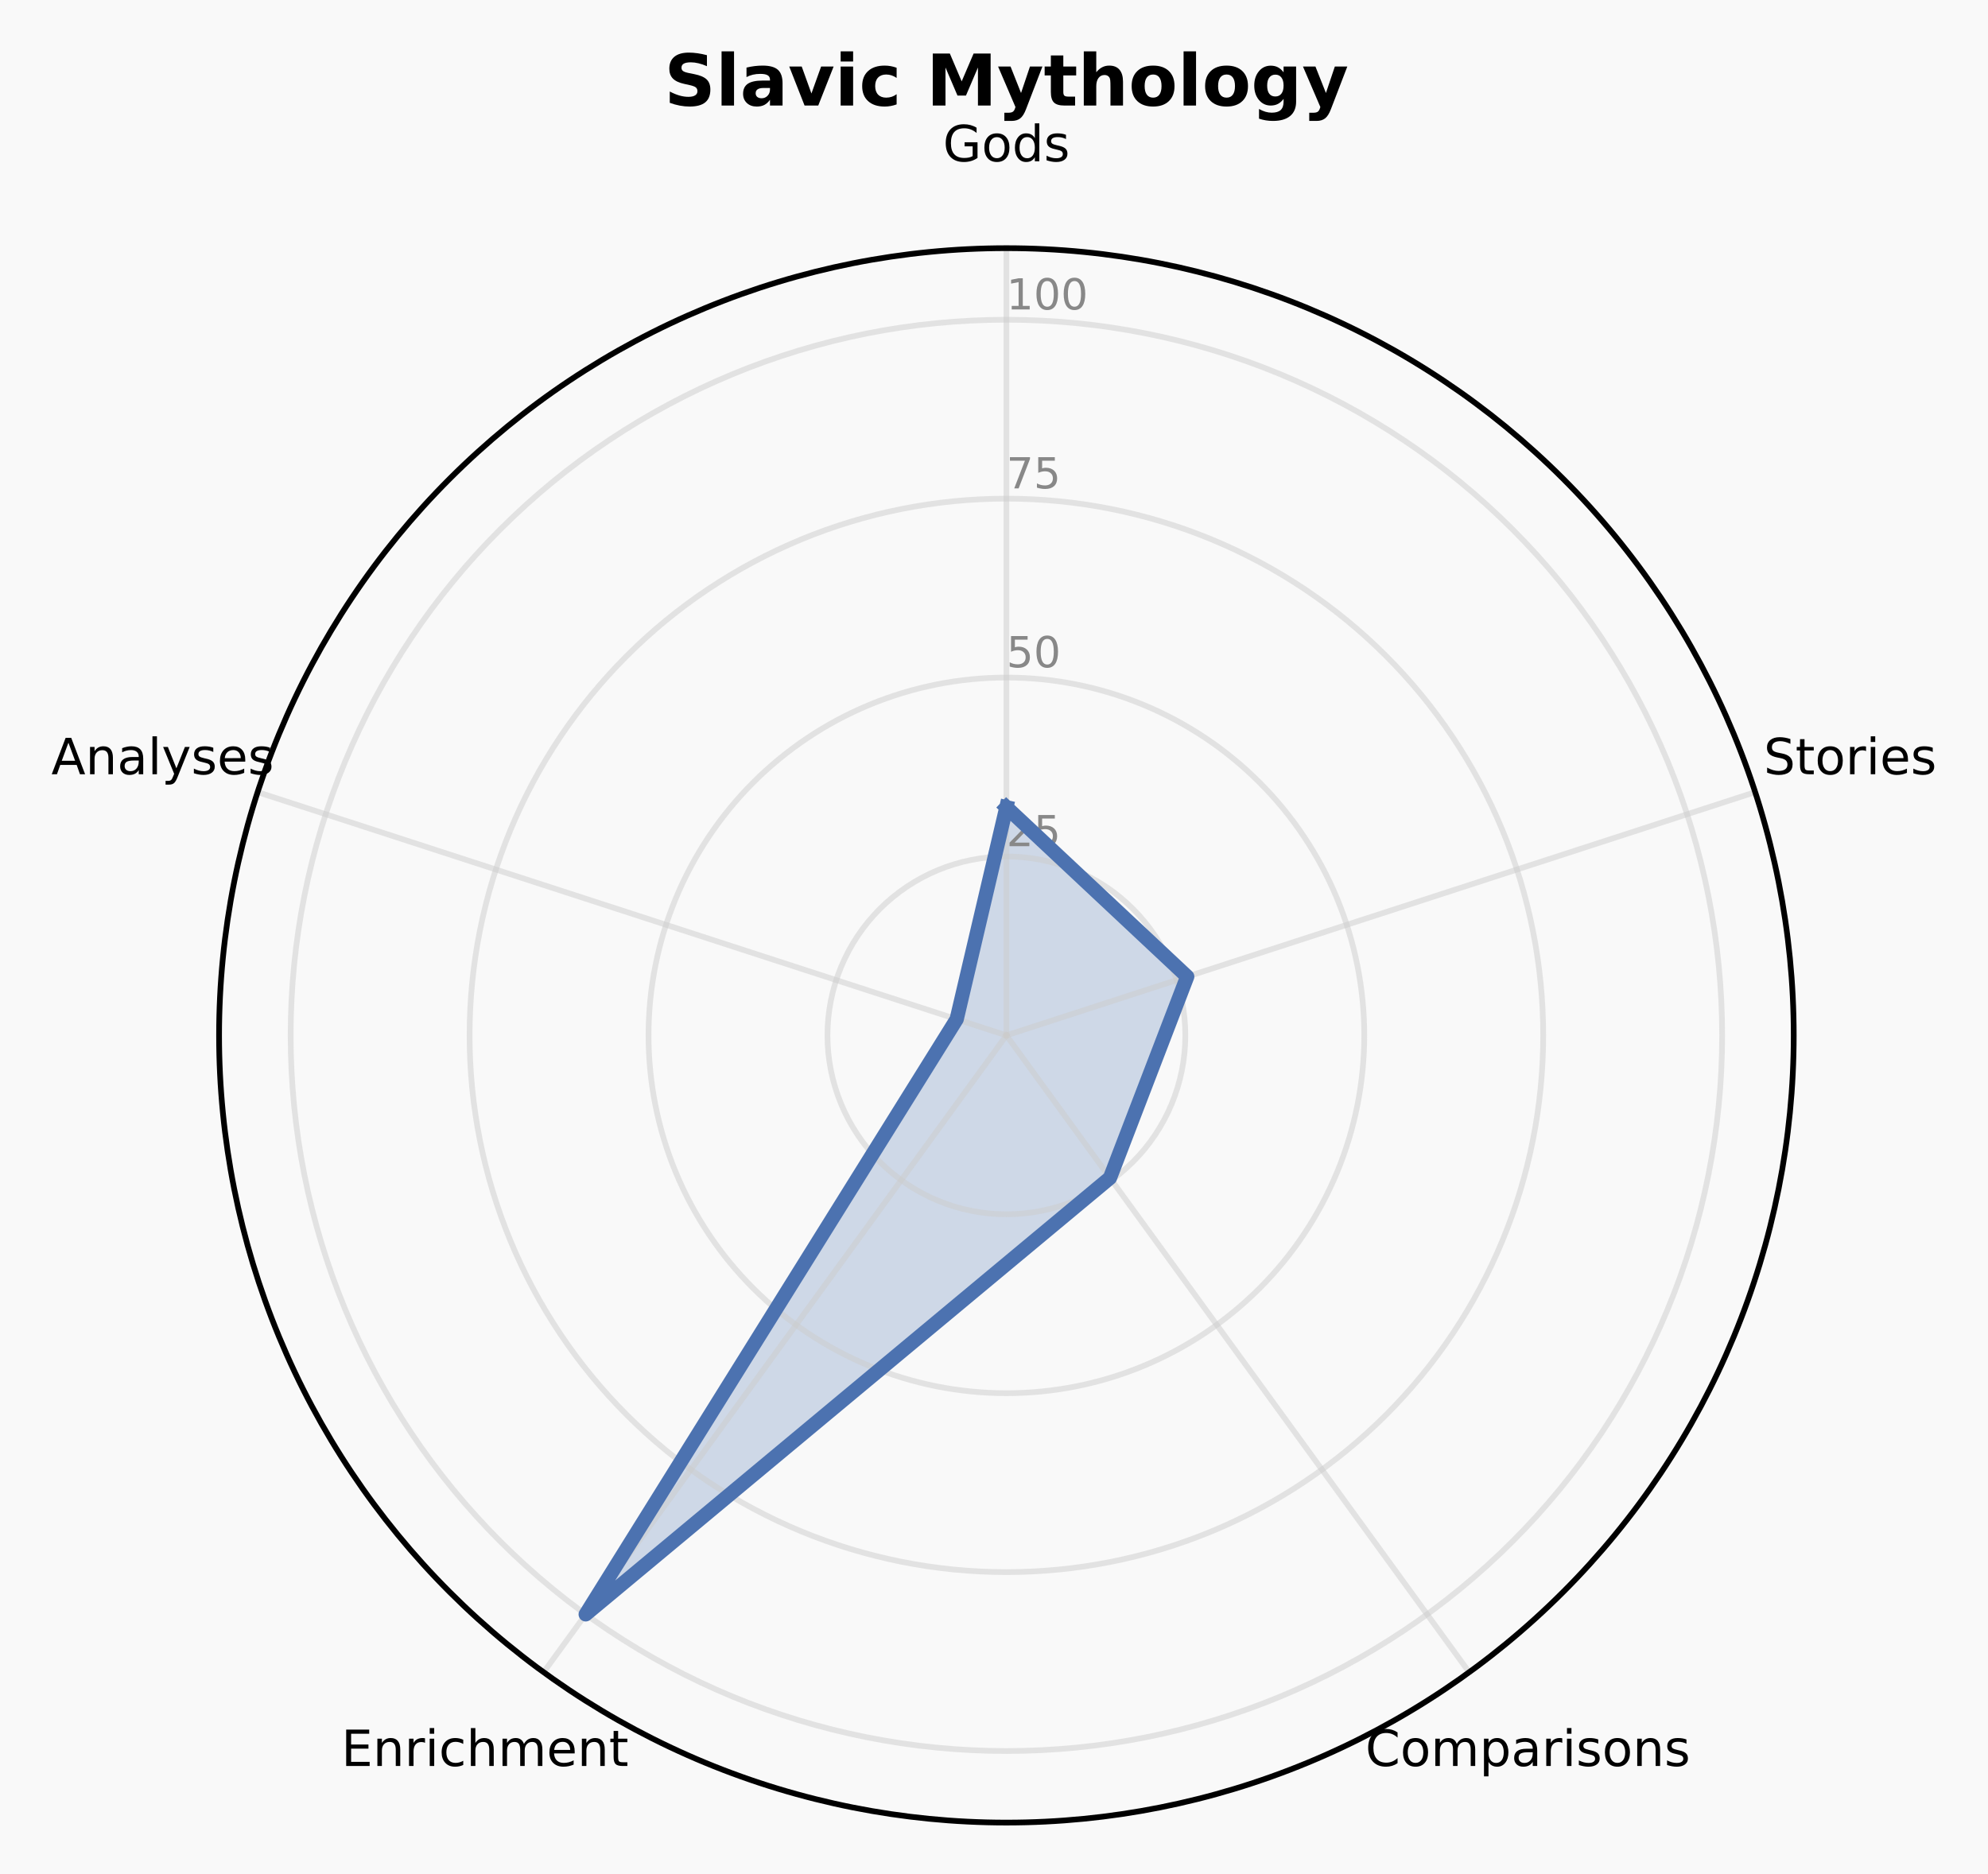
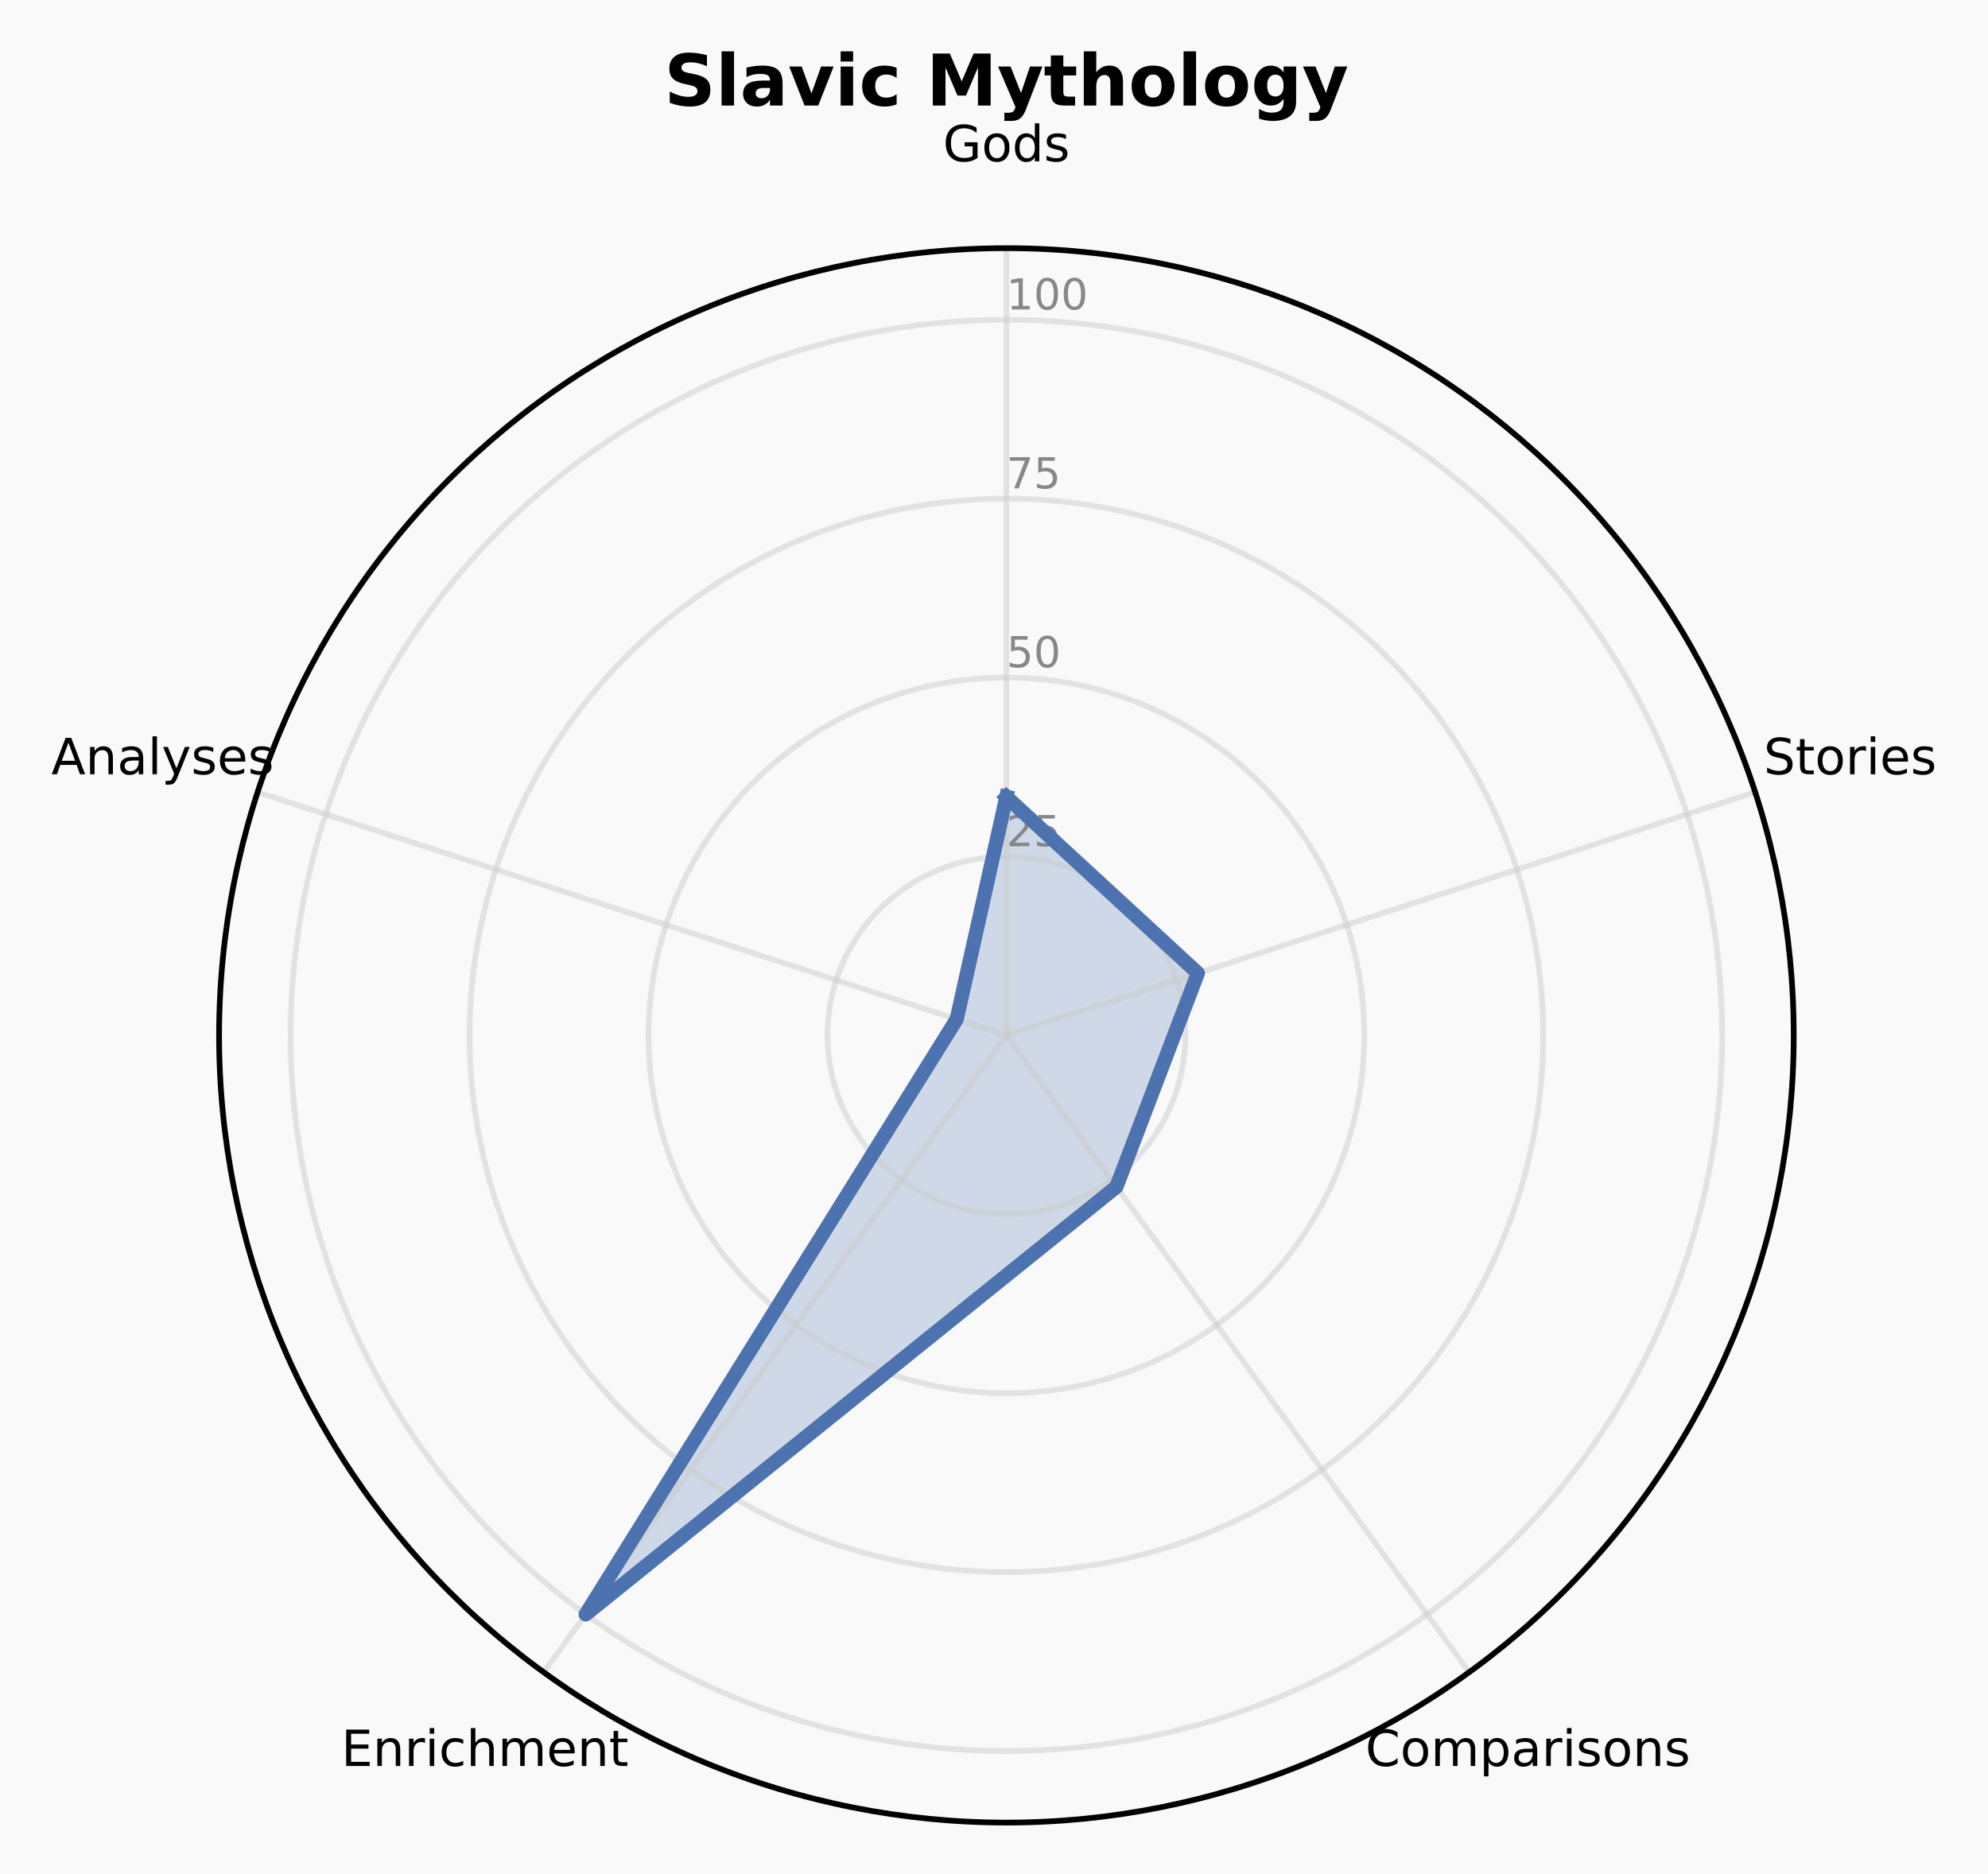
<svg xmlns="http://www.w3.org/2000/svg" xmlns:xlink="http://www.w3.org/1999/xlink" width="278.709pt" height="262.758pt" viewBox="0 0 278.709 262.758" version="1.1">
  <defs>
    <style type="text/css">*{stroke-linejoin: round; stroke-linecap: butt}</style>
  </defs>
  <g id="figure_1">
    <g id="patch_1">
      <path d="M 0 262.758  L 278.709 262.758  L 278.709 0  L 0 0  z " style="fill: #f9f9f9" />
    </g>
    <g id="axes_1">
      <g id="patch_2">
        <path d="M 251.473 145.178  C 251.473 130.683 248.618 116.329 243.071 102.938  C 237.524 89.546 229.393 77.377 219.143 67.128  C 208.894 56.878 196.725 48.748 183.334 43.201  C 169.942 37.654 155.588 34.798 141.093 34.798  C 126.598 34.798 112.244 37.654 98.853 43.201  C 85.461 48.748 73.293 56.878 63.043 67.128  C 52.794 77.377 44.663 89.546 39.116 102.938  C 33.569 116.329 30.714 130.683 30.714 145.178  C 30.714 159.673 33.569 174.027 39.116 187.418  C 44.663 200.81 52.794 212.979 63.043 223.228  C 73.293 233.478 85.461 241.609 98.853 247.155  C 112.244 252.702 126.598 255.558 141.093 255.558  C 155.588 255.558 169.942 252.702 183.334 247.155  C 196.725 241.609 208.894 233.478 219.143 223.228  C 229.393 212.979 237.524 200.81 243.071 187.418  C 248.618 174.027 251.473 159.673 251.473 145.178  M 141.093 145.178  C 141.093 145.178 141.093 145.178 141.093 145.178  C 141.093 145.178 141.093 145.178 141.093 145.178  C 141.093 145.178 141.093 145.178 141.093 145.178  C 141.093 145.178 141.093 145.178 141.093 145.178  C 141.093 145.178 141.093 145.178 141.093 145.178  C 141.093 145.178 141.093 145.178 141.093 145.178  C 141.093 145.178 141.093 145.178 141.093 145.178  C 141.093 145.178 141.093 145.178 141.093 145.178  C 141.093 145.178 141.093 145.178 141.093 145.178  C 141.093 145.178 141.093 145.178 141.093 145.178  C 141.093 145.178 141.093 145.178 141.093 145.178  C 141.093 145.178 141.093 145.178 141.093 145.178  C 141.093 145.178 141.093 145.178 141.093 145.178  C 141.093 145.178 141.093 145.178 141.093 145.178  C 141.093 145.178 141.093 145.178 141.093 145.178  C 141.093 145.178 141.093 145.178 141.093 145.178  z " style="fill: #f9f9f9" />
      </g>
      <g id="patch_3">
-         <path d="M 141.093 113.184  L 166.443 136.941  L 155.612 165.161  L 82.112 226.359  L 134.123 142.913  z " clip-path="url(#pca347b8e9f)" style="fill: #4c72b0; opacity: 0.25; stroke: #4c72b0; stroke-linejoin: miter" />
+         <path d="M 141.093 111.73  L 167.934 136.457  L 156.519 166.41  L 82.112 226.359  L 134.123 142.913  z " clip-path="url(#p283b567842)" style="fill: #4c72b0; opacity: 0.25; stroke: #4c72b0; stroke-linejoin: miter" />
      </g>
      <g id="matplotlib.axis_1">
        <g id="xtick_1">
          <g id="line2d_1">
-             <path d="M 141.093 145.178  L 141.093 34.798  " clip-path="url(#pca347b8e9f)" style="fill: none; stroke: #cccccc; stroke-opacity: 0.5; stroke-width: 0.8; stroke-linecap: square" />
+             <path d="M 141.093 145.178  L 141.093 34.798  " clip-path="url(#p283b567842)" style="fill: none; stroke: #cccccc; stroke-opacity: 0.5; stroke-width: 0.8; stroke-linecap: square" />
          </g>
          <g id="text_1">
            <g transform="translate(132.1945 22.61707) scale(0.07 -0.07)">
              <defs>
                <path id="DejaVuSans-2a" d="M 3809 666  L 3809 1919  L 2778 1919  L 2778 2438  L 4434 2438  L 4434 434  Q 4069 175 3628 42  Q 3188 -91 2688 -91  Q 1594 -91 976 548  Q 359 1188 359 2328  Q 359 3472 976 4111  Q 1594 4750 2688 4750  Q 3144 4750 3555 4637  Q 3966 4525 4313 4306  L 4313 3634  Q 3963 3931 3569 4081  Q 3175 4231 2741 4231  Q 1884 4231 1454 3753  Q 1025 3275 1025 2328  Q 1025 1384 1454 906  Q 1884 428 2741 428  Q 3075 428 3337 486  Q 3600 544 3809 666  z " transform="scale(0.015625)" />
                <path id="DejaVuSans-52" d="M 1959 3097  Q 1497 3097 1228 2736  Q 959 2375 959 1747  Q 959 1119 1226 758  Q 1494 397 1959 397  Q 2419 397 2687 759  Q 2956 1122 2956 1747  Q 2956 2369 2687 2733  Q 2419 3097 1959 3097  z M 1959 3584  Q 2709 3584 3137 3096  Q 3566 2609 3566 1747  Q 3566 888 3137 398  Q 2709 -91 1959 -91  Q 1206 -91 779 398  Q 353 888 353 1747  Q 353 2609 779 3096  Q 1206 3584 1959 3584  z " transform="scale(0.015625)" />
                <path id="DejaVuSans-47" d="M 2906 2969  L 2906 4863  L 3481 4863  L 3481 0  L 2906 0  L 2906 525  Q 2725 213 2448 61  Q 2172 -91 1784 -91  Q 1150 -91 751 415  Q 353 922 353 1747  Q 353 2572 751 3078  Q 1150 3584 1784 3584  Q 2172 3584 2448 3432  Q 2725 3281 2906 2969  z M 947 1747  Q 947 1113 1208 752  Q 1469 391 1925 391  Q 2381 391 2643 752  Q 2906 1113 2906 1747  Q 2906 2381 2643 2742  Q 2381 3103 1925 3103  Q 1469 3103 1208 2742  Q 947 2381 947 1747  z " transform="scale(0.015625)" />
                <path id="DejaVuSans-56" d="M 2834 3397  L 2834 2853  Q 2591 2978 2328 3040  Q 2066 3103 1784 3103  Q 1356 3103 1142 2972  Q 928 2841 928 2578  Q 928 2378 1081 2264  Q 1234 2150 1697 2047  L 1894 2003  Q 2506 1872 2764 1633  Q 3022 1394 3022 966  Q 3022 478 2636 193  Q 2250 -91 1575 -91  Q 1294 -91 989 -36  Q 684 19 347 128  L 347 722  Q 666 556 975 473  Q 1284 391 1588 391  Q 1994 391 2212 530  Q 2431 669 2431 922  Q 2431 1156 2273 1281  Q 2116 1406 1581 1522  L 1381 1569  Q 847 1681 609 1914  Q 372 2147 372 2553  Q 372 3047 722 3315  Q 1072 3584 1716 3584  Q 2034 3584 2315 3537  Q 2597 3491 2834 3397  z " transform="scale(0.015625)" />
              </defs>
              <use xlink:href="#DejaVuSans-2a" />
              <use xlink:href="#DejaVuSans-52" transform="translate(77.48438 0)" />
              <use xlink:href="#DejaVuSans-47" transform="translate(138.6719 0)" />
              <use xlink:href="#DejaVuSans-56" transform="translate(202.1562 0)" />
            </g>
          </g>
        </g>
        <g id="xtick_2">
          <g id="line2d_2">
-             <path d="M 141.093 145.178  L 246.07 111.069  " clip-path="url(#pca347b8e9f)" style="fill: none; stroke: #cccccc; stroke-opacity: 0.5; stroke-width: 0.8; stroke-linecap: square" />
+             <path d="M 141.093 145.178  L 246.07 111.069  " clip-path="url(#p283b567842)" style="fill: none; stroke: #cccccc; stroke-opacity: 0.5; stroke-width: 0.8; stroke-linecap: square" />
          </g>
          <g id="text_2">
            <g transform="translate(247.2616 108.5613) scale(0.07 -0.07)">
              <defs>
                <path id="DejaVuSans-36" d="M 3425 4513  L 3425 3897  Q 3066 4069 2747 4153  Q 2428 4238 2131 4238  Q 1616 4238 1336 4038  Q 1056 3838 1056 3469  Q 1056 3159 1242 3001  Q 1428 2844 1947 2747  L 2328 2669  Q 3034 2534 3370 2195  Q 3706 1856 3706 1288  Q 3706 609 3251 259  Q 2797 -91 1919 -91  Q 1588 -91 1214 -16  Q 841 59 441 206  L 441 856  Q 825 641 1194 531  Q 1563 422 1919 422  Q 2459 422 2753 634  Q 3047 847 3047 1241  Q 3047 1584 2836 1778  Q 2625 1972 2144 2069  L 1759 2144  Q 1053 2284 737 2584  Q 422 2884 422 3419  Q 422 4038 858 4394  Q 1294 4750 2059 4750  Q 2388 4750 2728 4690  Q 3069 4631 3425 4513  z " transform="scale(0.015625)" />
                <path id="DejaVuSans-57" d="M 1172 4494  L 1172 3500  L 2356 3500  L 2356 3053  L 1172 3053  L 1172 1153  Q 1172 725 1289 603  Q 1406 481 1766 481  L 2356 481  L 2356 0  L 1766 0  Q 1100 0 847 248  Q 594 497 594 1153  L 594 3053  L 172 3053  L 172 3500  L 594 3500  L 594 4494  L 1172 4494  z " transform="scale(0.015625)" />
                <path id="DejaVuSans-55" d="M 2631 2963  Q 2534 3019 2420 3045  Q 2306 3072 2169 3072  Q 1681 3072 1420 2755  Q 1159 2438 1159 1844  L 1159 0  L 581 0  L 581 3500  L 1159 3500  L 1159 2956  Q 1341 3275 1631 3429  Q 1922 3584 2338 3584  Q 2397 3584 2469 3576  Q 2541 3569 2628 3553  L 2631 2963  z " transform="scale(0.015625)" />
                <path id="DejaVuSans-4c" d="M 603 3500  L 1178 3500  L 1178 0  L 603 0  L 603 3500  z M 603 4863  L 1178 4863  L 1178 4134  L 603 4134  L 603 4863  z " transform="scale(0.015625)" />
                <path id="DejaVuSans-48" d="M 3597 1894  L 3597 1613  L 953 1613  Q 991 1019 1311 708  Q 1631 397 2203 397  Q 2534 397 2845 478  Q 3156 559 3463 722  L 3463 178  Q 3153 47 2828 -22  Q 2503 -91 2169 -91  Q 1331 -91 842 396  Q 353 884 353 1716  Q 353 2575 817 3079  Q 1281 3584 2069 3584  Q 2775 3584 3186 3129  Q 3597 2675 3597 1894  z M 3022 2063  Q 3016 2534 2758 2815  Q 2500 3097 2075 3097  Q 1594 3097 1305 2825  Q 1016 2553 972 2059  L 3022 2063  z " transform="scale(0.015625)" />
              </defs>
              <use xlink:href="#DejaVuSans-36" />
              <use xlink:href="#DejaVuSans-57" transform="translate(63.48438 0)" />
              <use xlink:href="#DejaVuSans-52" transform="translate(102.6875 0)" />
              <use xlink:href="#DejaVuSans-55" transform="translate(163.875 0)" />
              <use xlink:href="#DejaVuSans-4c" transform="translate(204.9844 0)" />
              <use xlink:href="#DejaVuSans-48" transform="translate(232.7656 0)" />
              <use xlink:href="#DejaVuSans-56" transform="translate(294.2969 0)" />
            </g>
          </g>
        </g>
        <g id="xtick_3">
          <g id="line2d_3">
-             <path d="M 141.093 145.178  L 205.973 234.477  " clip-path="url(#pca347b8e9f)" style="fill: none; stroke: #cccccc; stroke-opacity: 0.5; stroke-width: 0.8; stroke-linecap: square" />
+             <path d="M 141.093 145.178  L 205.973 234.477  " clip-path="url(#p283b567842)" style="fill: none; stroke: #cccccc; stroke-opacity: 0.5; stroke-width: 0.8; stroke-linecap: square" />
          </g>
          <g id="text_3">
            <g transform="translate(191.4228 247.6219) scale(0.07 -0.07)">
              <defs>
                <path id="DejaVuSans-26" d="M 4122 4306  L 4122 3641  Q 3803 3938 3442 4084  Q 3081 4231 2675 4231  Q 1875 4231 1450 3742  Q 1025 3253 1025 2328  Q 1025 1406 1450 917  Q 1875 428 2675 428  Q 3081 428 3442 575  Q 3803 722 4122 1019  L 4122 359  Q 3791 134 3420 21  Q 3050 -91 2638 -91  Q 1578 -91 968 557  Q 359 1206 359 2328  Q 359 3453 968 4101  Q 1578 4750 2638 4750  Q 3056 4750 3426 4639  Q 3797 4528 4122 4306  z " transform="scale(0.015625)" />
                <path id="DejaVuSans-50" d="M 3328 2828  Q 3544 3216 3844 3400  Q 4144 3584 4550 3584  Q 5097 3584 5394 3201  Q 5691 2819 5691 2113  L 5691 0  L 5113 0  L 5113 2094  Q 5113 2597 4934 2840  Q 4756 3084 4391 3084  Q 3944 3084 3684 2787  Q 3425 2491 3425 1978  L 3425 0  L 2847 0  L 2847 2094  Q 2847 2600 2669 2842  Q 2491 3084 2119 3084  Q 1678 3084 1418 2786  Q 1159 2488 1159 1978  L 1159 0  L 581 0  L 581 3500  L 1159 3500  L 1159 2956  Q 1356 3278 1631 3431  Q 1906 3584 2284 3584  Q 2666 3584 2933 3390  Q 3200 3197 3328 2828  z " transform="scale(0.015625)" />
                <path id="DejaVuSans-53" d="M 1159 525  L 1159 -1331  L 581 -1331  L 581 3500  L 1159 3500  L 1159 2969  Q 1341 3281 1617 3432  Q 1894 3584 2278 3584  Q 2916 3584 3314 3078  Q 3713 2572 3713 1747  Q 3713 922 3314 415  Q 2916 -91 2278 -91  Q 1894 -91 1617 61  Q 1341 213 1159 525  z M 3116 1747  Q 3116 2381 2855 2742  Q 2594 3103 2138 3103  Q 1681 3103 1420 2742  Q 1159 2381 1159 1747  Q 1159 1113 1420 752  Q 1681 391 2138 391  Q 2594 391 2855 752  Q 3116 1113 3116 1747  z " transform="scale(0.015625)" />
                <path id="DejaVuSans-44" d="M 2194 1759  Q 1497 1759 1228 1600  Q 959 1441 959 1056  Q 959 750 1161 570  Q 1363 391 1709 391  Q 2188 391 2477 730  Q 2766 1069 2766 1631  L 2766 1759  L 2194 1759  z M 3341 1997  L 3341 0  L 2766 0  L 2766 531  Q 2569 213 2275 61  Q 1981 -91 1556 -91  Q 1019 -91 701 211  Q 384 513 384 1019  Q 384 1609 779 1909  Q 1175 2209 1959 2209  L 2766 2209  L 2766 2266  Q 2766 2663 2505 2880  Q 2244 3097 1772 3097  Q 1472 3097 1187 3025  Q 903 2953 641 2809  L 641 3341  Q 956 3463 1253 3523  Q 1550 3584 1831 3584  Q 2591 3584 2966 3190  Q 3341 2797 3341 1997  z " transform="scale(0.015625)" />
                <path id="DejaVuSans-51" d="M 3513 2113  L 3513 0  L 2938 0  L 2938 2094  Q 2938 2591 2744 2837  Q 2550 3084 2163 3084  Q 1697 3084 1428 2787  Q 1159 2491 1159 1978  L 1159 0  L 581 0  L 581 3500  L 1159 3500  L 1159 2956  Q 1366 3272 1645 3428  Q 1925 3584 2291 3584  Q 2894 3584 3203 3211  Q 3513 2838 3513 2113  z " transform="scale(0.015625)" />
              </defs>
              <use xlink:href="#DejaVuSans-26" />
              <use xlink:href="#DejaVuSans-52" transform="translate(69.82812 0)" />
              <use xlink:href="#DejaVuSans-50" transform="translate(131.0156 0)" />
              <use xlink:href="#DejaVuSans-53" transform="translate(228.4219 0)" />
              <use xlink:href="#DejaVuSans-44" transform="translate(291.9062 0)" />
              <use xlink:href="#DejaVuSans-55" transform="translate(353.1875 0)" />
              <use xlink:href="#DejaVuSans-4c" transform="translate(394.2969 0)" />
              <use xlink:href="#DejaVuSans-56" transform="translate(422.0781 0)" />
              <use xlink:href="#DejaVuSans-52" transform="translate(474.1719 0)" />
              <use xlink:href="#DejaVuSans-51" transform="translate(535.3594 0)" />
              <use xlink:href="#DejaVuSans-56" transform="translate(598.7344 0)" />
            </g>
          </g>
        </g>
        <g id="xtick_4">
          <g id="line2d_4">
-             <path d="M 141.093 145.178  L 76.214 234.477  " clip-path="url(#pca347b8e9f)" style="fill: none; stroke: #cccccc; stroke-opacity: 0.5; stroke-width: 0.8; stroke-linecap: square" />
+             <path d="M 141.093 145.178  L 76.214 234.477  " clip-path="url(#p283b567842)" style="fill: none; stroke: #cccccc; stroke-opacity: 0.5; stroke-width: 0.8; stroke-linecap: square" />
          </g>
          <g id="text_4">
            <g transform="translate(47.8483 247.6219) scale(0.07 -0.07)">
              <defs>
                <path id="DejaVuSans-28" d="M 628 4666  L 3578 4666  L 3578 4134  L 1259 4134  L 1259 2753  L 3481 2753  L 3481 2222  L 1259 2222  L 1259 531  L 3634 531  L 3634 0  L 628 0  L 628 4666  z " transform="scale(0.015625)" />
                <path id="DejaVuSans-46" d="M 3122 3366  L 3122 2828  Q 2878 2963 2633 3030  Q 2388 3097 2138 3097  Q 1578 3097 1268 2742  Q 959 2388 959 1747  Q 959 1106 1268 751  Q 1578 397 2138 397  Q 2388 397 2633 464  Q 2878 531 3122 666  L 3122 134  Q 2881 22 2623 -34  Q 2366 -91 2075 -91  Q 1284 -91 818 406  Q 353 903 353 1747  Q 353 2603 823 3093  Q 1294 3584 2113 3584  Q 2378 3584 2631 3529  Q 2884 3475 3122 3366  z " transform="scale(0.015625)" />
                <path id="DejaVuSans-4b" d="M 3513 2113  L 3513 0  L 2938 0  L 2938 2094  Q 2938 2591 2744 2837  Q 2550 3084 2163 3084  Q 1697 3084 1428 2787  Q 1159 2491 1159 1978  L 1159 0  L 581 0  L 581 4863  L 1159 4863  L 1159 2956  Q 1366 3272 1645 3428  Q 1925 3584 2291 3584  Q 2894 3584 3203 3211  Q 3513 2838 3513 2113  z " transform="scale(0.015625)" />
              </defs>
              <use xlink:href="#DejaVuSans-28" />
              <use xlink:href="#DejaVuSans-51" transform="translate(63.1875 0)" />
              <use xlink:href="#DejaVuSans-55" transform="translate(126.5625 0)" />
              <use xlink:href="#DejaVuSans-4c" transform="translate(167.6719 0)" />
              <use xlink:href="#DejaVuSans-46" transform="translate(195.4531 0)" />
              <use xlink:href="#DejaVuSans-4b" transform="translate(250.4375 0)" />
              <use xlink:href="#DejaVuSans-50" transform="translate(313.8125 0)" />
              <use xlink:href="#DejaVuSans-48" transform="translate(411.2188 0)" />
              <use xlink:href="#DejaVuSans-51" transform="translate(472.75 0)" />
              <use xlink:href="#DejaVuSans-57" transform="translate(536.125 0)" />
            </g>
          </g>
        </g>
        <g id="xtick_5">
          <g id="line2d_5">
-             <path d="M 141.093 145.178  L 36.116 111.069  " clip-path="url(#pca347b8e9f)" style="fill: none; stroke: #cccccc; stroke-opacity: 0.5; stroke-width: 0.8; stroke-linecap: square" />
+             <path d="M 141.093 145.178  L 36.116 111.069  " clip-path="url(#p283b567842)" style="fill: none; stroke: #cccccc; stroke-opacity: 0.5; stroke-width: 0.8; stroke-linecap: square" />
          </g>
          <g id="text_5">
            <g transform="translate(7.2 108.5613) scale(0.07 -0.07)">
              <defs>
                <path id="DejaVuSans-24" d="M 2188 4044  L 1331 1722  L 3047 1722  L 2188 4044  z M 1831 4666  L 2547 4666  L 4325 0  L 3669 0  L 3244 1197  L 1141 1197  L 716 0  L 50 0  L 1831 4666  z " transform="scale(0.015625)" />
                <path id="DejaVuSans-4f" d="M 603 4863  L 1178 4863  L 1178 0  L 603 0  L 603 4863  z " transform="scale(0.015625)" />
                <path id="DejaVuSans-5c" d="M 2059 -325  Q 1816 -950 1584 -1140  Q 1353 -1331 966 -1331  L 506 -1331  L 506 -850  L 844 -850  Q 1081 -850 1212 -737  Q 1344 -625 1503 -206  L 1606 56  L 191 3500  L 800 3500  L 1894 763  L 2988 3500  L 3597 3500  L 2059 -325  z " transform="scale(0.015625)" />
              </defs>
              <use xlink:href="#DejaVuSans-24" />
              <use xlink:href="#DejaVuSans-51" transform="translate(68.40625 0)" />
              <use xlink:href="#DejaVuSans-44" transform="translate(131.7812 0)" />
              <use xlink:href="#DejaVuSans-4f" transform="translate(193.0625 0)" />
              <use xlink:href="#DejaVuSans-5c" transform="translate(220.8438 0)" />
              <use xlink:href="#DejaVuSans-56" transform="translate(280.0312 0)" />
              <use xlink:href="#DejaVuSans-48" transform="translate(332.125 0)" />
              <use xlink:href="#DejaVuSans-56" transform="translate(393.6562 0)" />
            </g>
          </g>
        </g>
      </g>
      <g id="matplotlib.axis_2">
        <g id="ytick_1">
          <g id="line2d_6">
-             <path d="M 141.093 120.092  C 144.388 120.092 147.65 120.741 150.693 122.001  C 153.737 123.262 156.503 125.11 158.832 127.439  C 161.161 129.769 163.009 132.534 164.27 135.578  C 165.531 138.621 166.18 141.884 166.18 145.178  C 166.18 148.472 165.531 151.735 164.27 154.778  C 163.009 157.822 161.161 160.587 158.832 162.917  C 156.503 165.246 153.737 167.094 150.693 168.355  C 147.65 169.615 144.388 170.264 141.093 170.264  C 137.799 170.264 134.537 169.615 131.493 168.355  C 128.45 167.094 125.684 165.246 123.355 162.917  C 121.025 160.587 119.177 157.822 117.917 154.778  C 116.656 151.735 116.007 148.472 116.007 145.178  C 116.007 141.884 116.656 138.621 117.917 135.578  C 119.177 132.534 121.025 129.769 123.355 127.439  C 125.684 125.11 128.45 123.262 131.493 122.001  C 134.537 120.741 137.799 120.092 141.093 120.092  " clip-path="url(#pca347b8e9f)" style="fill: none; stroke: #cccccc; stroke-opacity: 0.5; stroke-width: 0.8; stroke-linecap: square" />
+             <path d="M 141.093 120.092  C 144.388 120.092 147.65 120.741 150.693 122.001  C 153.737 123.262 156.503 125.11 158.832 127.439  C 161.161 129.769 163.009 132.534 164.27 135.578  C 165.531 138.621 166.18 141.884 166.18 145.178  C 166.18 148.472 165.531 151.735 164.27 154.778  C 163.009 157.822 161.161 160.587 158.832 162.917  C 156.503 165.246 153.737 167.094 150.693 168.355  C 147.65 169.615 144.388 170.264 141.093 170.264  C 137.799 170.264 134.537 169.615 131.493 168.355  C 128.45 167.094 125.684 165.246 123.355 162.917  C 121.025 160.587 119.177 157.822 117.917 154.778  C 116.656 151.735 116.007 148.472 116.007 145.178  C 116.007 141.884 116.656 138.621 117.917 135.578  C 119.177 132.534 121.025 129.769 123.355 127.439  C 125.684 125.11 128.45 123.262 131.493 122.001  C 134.537 120.741 137.799 120.092 141.093 120.092  " clip-path="url(#p283b567842)" style="fill: none; stroke: #cccccc; stroke-opacity: 0.5; stroke-width: 0.8; stroke-linecap: square" />
          </g>
          <g id="text_6">
            <g style="fill: #888888" transform="translate(141.0933 118.6504) scale(0.06 -0.06)">
              <defs>
                <path id="DejaVuSans-15" d="M 1228 531  L 3431 531  L 3431 0  L 469 0  L 469 531  Q 828 903 1448 1529  Q 2069 2156 2228 2338  Q 2531 2678 2651 2914  Q 2772 3150 2772 3378  Q 2772 3750 2511 3984  Q 2250 4219 1831 4219  Q 1534 4219 1204 4116  Q 875 4013 500 3803  L 500 4441  Q 881 4594 1212 4672  Q 1544 4750 1819 4750  Q 2544 4750 2975 4387  Q 3406 4025 3406 3419  Q 3406 3131 3298 2873  Q 3191 2616 2906 2266  Q 2828 2175 2409 1742  Q 1991 1309 1228 531  z " transform="scale(0.015625)" />
                <path id="DejaVuSans-18" d="M 691 4666  L 3169 4666  L 3169 4134  L 1269 4134  L 1269 2991  Q 1406 3038 1543 3061  Q 1681 3084 1819 3084  Q 2600 3084 3056 2656  Q 3513 2228 3513 1497  Q 3513 744 3044 326  Q 2575 -91 1722 -91  Q 1428 -91 1123 -41  Q 819 9 494 109  L 494 744  Q 775 591 1075 516  Q 1375 441 1709 441  Q 2250 441 2565 725  Q 2881 1009 2881 1497  Q 2881 1984 2565 2268  Q 2250 2553 1709 2553  Q 1456 2553 1204 2497  Q 953 2441 691 2322  L 691 4666  z " transform="scale(0.015625)" />
              </defs>
              <use xlink:href="#DejaVuSans-15" />
              <use xlink:href="#DejaVuSans-18" transform="translate(63.625 0)" />
            </g>
          </g>
        </g>
        <g id="ytick_2">
          <g id="line2d_7">
-             <path d="M 141.093 95.005  C 147.682 95.005 154.206 96.303 160.293 98.825  C 166.381 101.346 171.912 105.042 176.571 109.701  C 181.229 114.36 184.925 119.891 187.447 125.978  C 189.968 132.065 191.266 138.589 191.266 145.178  C 191.266 151.767 189.968 158.291 187.447 164.378  C 184.925 170.465 181.229 175.997 176.571 180.655  C 171.912 185.314 166.381 189.01 160.293 191.531  C 154.206 194.053 147.682 195.351 141.093 195.351  C 134.505 195.351 127.98 194.053 121.893 191.531  C 115.806 189.01 110.275 185.314 105.616 180.655  C 100.957 175.997 97.261 170.465 94.74 164.378  C 92.219 158.291 90.921 151.767 90.921 145.178  C 90.921 138.589 92.219 132.065 94.74 125.978  C 97.261 119.891 100.957 114.36 105.616 109.701  C 110.275 105.042 115.806 101.346 121.893 98.825  C 127.98 96.303 134.505 95.005 141.093 95.005  " clip-path="url(#pca347b8e9f)" style="fill: none; stroke: #cccccc; stroke-opacity: 0.5; stroke-width: 0.8; stroke-linecap: square" />
+             <path d="M 141.093 95.005  C 147.682 95.005 154.206 96.303 160.293 98.825  C 166.381 101.346 171.912 105.042 176.571 109.701  C 181.229 114.36 184.925 119.891 187.447 125.978  C 189.968 132.065 191.266 138.589 191.266 145.178  C 191.266 151.767 189.968 158.291 187.447 164.378  C 184.925 170.465 181.229 175.997 176.571 180.655  C 171.912 185.314 166.381 189.01 160.293 191.531  C 154.206 194.053 147.682 195.351 141.093 195.351  C 134.505 195.351 127.98 194.053 121.893 191.531  C 115.806 189.01 110.275 185.314 105.616 180.655  C 100.957 175.997 97.261 170.465 94.74 164.378  C 92.219 158.291 90.921 151.767 90.921 145.178  C 90.921 138.589 92.219 132.065 94.74 125.978  C 97.261 119.891 100.957 114.36 105.616 109.701  C 110.275 105.042 115.806 101.346 121.893 98.825  C 127.98 96.303 134.505 95.005 141.093 95.005  " clip-path="url(#p283b567842)" style="fill: none; stroke: #cccccc; stroke-opacity: 0.5; stroke-width: 0.8; stroke-linecap: square" />
          </g>
          <g id="text_7">
            <g style="fill: #888888" transform="translate(141.0933 93.56408) scale(0.06 -0.06)">
              <defs>
                <path id="DejaVuSans-13" d="M 2034 4250  Q 1547 4250 1301 3770  Q 1056 3291 1056 2328  Q 1056 1369 1301 889  Q 1547 409 2034 409  Q 2525 409 2770 889  Q 3016 1369 3016 2328  Q 3016 3291 2770 3770  Q 2525 4250 2034 4250  z M 2034 4750  Q 2819 4750 3233 4129  Q 3647 3509 3647 2328  Q 3647 1150 3233 529  Q 2819 -91 2034 -91  Q 1250 -91 836 529  Q 422 1150 422 2328  Q 422 3509 836 4129  Q 1250 4750 2034 4750  z " transform="scale(0.015625)" />
              </defs>
              <use xlink:href="#DejaVuSans-18" />
              <use xlink:href="#DejaVuSans-13" transform="translate(63.625 0)" />
            </g>
          </g>
        </g>
        <g id="ytick_3">
          <g id="line2d_8">
-             <path d="M 141.093 69.919  C 150.976 69.919 160.763 71.866 169.894 75.648  C 179.024 79.43 187.321 84.974 194.309 91.962  C 201.298 98.95 206.841 107.247 210.623 116.378  C 214.405 125.508 216.352 135.295 216.352 145.178  C 216.352 155.061 214.405 164.848 210.623 173.978  C 206.841 183.109 201.298 191.406 194.309 198.394  C 187.321 205.382 179.024 210.926 169.894 214.708  C 160.763 218.49 150.976 220.437 141.093 220.437  C 131.21 220.437 121.424 218.49 112.293 214.708  C 103.162 210.926 94.866 205.382 87.877 198.394  C 80.889 191.406 75.345 183.109 71.563 173.978  C 67.781 164.848 65.834 155.061 65.834 145.178  C 65.834 135.295 67.781 125.508 71.563 116.378  C 75.345 107.247 80.889 98.95 87.877 91.962  C 94.866 84.974 103.162 79.43 112.293 75.648  C 121.424 71.866 131.21 69.919 141.093 69.919  " clip-path="url(#pca347b8e9f)" style="fill: none; stroke: #cccccc; stroke-opacity: 0.5; stroke-width: 0.8; stroke-linecap: square" />
+             <path d="M 141.093 69.919  C 150.976 69.919 160.763 71.866 169.894 75.648  C 179.024 79.43 187.321 84.974 194.309 91.962  C 201.298 98.95 206.841 107.247 210.623 116.378  C 214.405 125.508 216.352 135.295 216.352 145.178  C 216.352 155.061 214.405 164.848 210.623 173.978  C 206.841 183.109 201.298 191.406 194.309 198.394  C 187.321 205.382 179.024 210.926 169.894 214.708  C 160.763 218.49 150.976 220.437 141.093 220.437  C 131.21 220.437 121.424 218.49 112.293 214.708  C 103.162 210.926 94.866 205.382 87.877 198.394  C 80.889 191.406 75.345 183.109 71.563 173.978  C 67.781 164.848 65.834 155.061 65.834 145.178  C 65.834 135.295 67.781 125.508 71.563 116.378  C 75.345 107.247 80.889 98.95 87.877 91.962  C 94.866 84.974 103.162 79.43 112.293 75.648  C 121.424 71.866 131.21 69.919 141.093 69.919  " clip-path="url(#p283b567842)" style="fill: none; stroke: #cccccc; stroke-opacity: 0.5; stroke-width: 0.8; stroke-linecap: square" />
          </g>
          <g id="text_8">
            <g style="fill: #888888" transform="translate(141.0933 68.47781) scale(0.06 -0.06)">
              <defs>
                <path id="DejaVuSans-1a" d="M 525 4666  L 3525 4666  L 3525 4397  L 1831 0  L 1172 0  L 2766 4134  L 525 4134  L 525 4666  z " transform="scale(0.015625)" />
              </defs>
              <use xlink:href="#DejaVuSans-1a" />
              <use xlink:href="#DejaVuSans-18" transform="translate(63.625 0)" />
            </g>
          </g>
        </g>
        <g id="ytick_4">
          <g id="line2d_9">
-             <path d="M 141.093 44.833  C 154.27 44.833 167.32 47.429 179.494 52.471  C 191.668 57.514 202.73 64.906 212.048 74.223  C 221.366 83.541 228.757 94.603 233.8 106.778  C 238.843 118.952 241.438 132.001 241.438 145.178  C 241.438 158.355 238.843 171.404 233.8 183.578  C 228.757 195.753 221.366 206.815 212.048 216.133  C 202.73 225.45 191.668 232.842 179.494 237.885  C 167.32 242.927 154.27 245.523 141.093 245.523  C 127.916 245.523 114.867 242.927 102.693 237.885  C 90.519 232.842 79.456 225.45 70.139 216.133  C 60.821 206.815 53.429 195.753 48.387 183.578  C 43.344 171.404 40.748 158.355 40.748 145.178  C 40.748 132.001 43.344 118.952 48.387 106.778  C 53.429 94.603 60.821 83.541 70.139 74.223  C 79.456 64.906 90.519 57.514 102.693 52.471  C 114.867 47.429 127.916 44.833 141.093 44.833  " clip-path="url(#pca347b8e9f)" style="fill: none; stroke: #cccccc; stroke-opacity: 0.5; stroke-width: 0.8; stroke-linecap: square" />
+             <path d="M 141.093 44.833  C 154.27 44.833 167.32 47.429 179.494 52.471  C 191.668 57.514 202.73 64.906 212.048 74.223  C 221.366 83.541 228.757 94.603 233.8 106.778  C 238.843 118.952 241.438 132.001 241.438 145.178  C 241.438 158.355 238.843 171.404 233.8 183.578  C 228.757 195.753 221.366 206.815 212.048 216.133  C 202.73 225.45 191.668 232.842 179.494 237.885  C 167.32 242.927 154.27 245.523 141.093 245.523  C 127.916 245.523 114.867 242.927 102.693 237.885  C 90.519 232.842 79.456 225.45 70.139 216.133  C 60.821 206.815 53.429 195.753 48.387 183.578  C 43.344 171.404 40.748 158.355 40.748 145.178  C 40.748 132.001 43.344 118.952 48.387 106.778  C 53.429 94.603 60.821 83.541 70.139 74.223  C 79.456 64.906 90.519 57.514 102.693 52.471  C 114.867 47.429 127.916 44.833 141.093 44.833  " clip-path="url(#p283b567842)" style="fill: none; stroke: #cccccc; stroke-opacity: 0.5; stroke-width: 0.8; stroke-linecap: square" />
          </g>
          <g id="text_9">
            <g style="fill: #888888" transform="translate(141.0933 43.39154) scale(0.06 -0.06)">
              <defs>
                <path id="DejaVuSans-14" d="M 794 531  L 1825 531  L 1825 4091  L 703 3866  L 703 4441  L 1819 4666  L 2450 4666  L 2450 531  L 3481 531  L 3481 0  L 794 0  L 794 531  z " transform="scale(0.015625)" />
              </defs>
              <use xlink:href="#DejaVuSans-14" />
              <use xlink:href="#DejaVuSans-13" transform="translate(63.625 0)" />
              <use xlink:href="#DejaVuSans-13" transform="translate(127.25 0)" />
            </g>
          </g>
        </g>
      </g>
      <g id="line2d_10">
-         <path d="M 141.093 113.184  L 166.443 136.941  L 155.612 165.161  L 82.112 226.359  L 134.123 142.913  L 141.093 113.184  " clip-path="url(#pca347b8e9f)" style="fill: none; stroke: #4c72b0; stroke-width: 2; stroke-linecap: square" />
+         <path d="M 141.093 111.73  L 167.934 136.457  L 156.519 166.41  L 82.112 226.359  L 134.123 142.913  L 141.093 111.73  " clip-path="url(#p283b567842)" style="fill: none; stroke: #4c72b0; stroke-width: 2; stroke-linecap: square" />
      </g>
      <g id="patch_4">
        <path d="M 141.093 34.798  C 126.598 34.798 112.244 37.654 98.853 43.201  C 85.461 48.748 73.293 56.878 63.043 67.128  C 52.794 77.377 44.663 89.546 39.116 102.938  C 33.569 116.329 30.714 130.683 30.714 145.178  C 30.714 159.673 33.569 174.027 39.116 187.418  C 44.663 200.81 52.794 212.979 63.043 223.228  C 73.293 233.478 85.461 241.609 98.853 247.155  C 112.244 252.702 126.598 255.558 141.093 255.558  C 155.588 255.558 169.942 252.702 183.334 247.155  C 196.725 241.609 208.894 233.478 219.143 223.228  C 229.393 212.979 237.524 200.81 243.071 187.418  C 248.618 174.027 251.473 159.673 251.473 145.178  C 251.473 130.683 248.618 116.329 243.071 102.938  C 237.524 89.546 229.393 77.377 219.143 67.128  C 208.894 56.878 196.725 48.748 183.334 43.201  C 169.942 37.654 155.588 34.798 141.093 34.798  " style="fill: none; stroke: #000000; stroke-width: 0.8; stroke-linejoin: miter; stroke-linecap: square" />
      </g>
      <g id="text_10">
        <g transform="translate(93.11905 14.79844) scale(0.1 -0.1)">
          <defs>
            <path id="DejaVuSans-Bold-36" d="M 3834 4519  L 3834 3531  Q 3450 3703 3084 3790  Q 2719 3878 2394 3878  Q 1963 3878 1756 3759  Q 1550 3641 1550 3391  Q 1550 3203 1689 3098  Q 1828 2994 2194 2919  L 2706 2816  Q 3484 2659 3812 2340  Q 4141 2022 4141 1434  Q 4141 663 3683 286  Q 3225 -91 2284 -91  Q 1841 -91 1394 -6  Q 947 78 500 244  L 500 1259  Q 947 1022 1364 901  Q 1781 781 2169 781  Q 2563 781 2772 912  Q 2981 1044 2981 1288  Q 2981 1506 2839 1625  Q 2697 1744 2272 1838  L 1806 1941  Q 1106 2091 782 2419  Q 459 2747 459 3303  Q 459 4000 909 4375  Q 1359 4750 2203 4750  Q 2588 4750 2994 4692  Q 3400 4634 3834 4519  z " transform="scale(0.015625)" />
            <path id="DejaVuSans-Bold-4f" d="M 538 4863  L 1656 4863  L 1656 0  L 538 0  L 538 4863  z " transform="scale(0.015625)" />
            <path id="DejaVuSans-Bold-44" d="M 2106 1575  Q 1756 1575 1579 1456  Q 1403 1338 1403 1106  Q 1403 894 1545 773  Q 1688 653 1941 653  Q 2256 653 2472 879  Q 2688 1106 2688 1447  L 2688 1575  L 2106 1575  z M 3816 1997  L 3816 0  L 2688 0  L 2688 519  Q 2463 200 2181 54  Q 1900 -91 1497 -91  Q 953 -91 614 226  Q 275 544 275 1050  Q 275 1666 698 1953  Q 1122 2241 2028 2241  L 2688 2241  L 2688 2328  Q 2688 2594 2478 2717  Q 2269 2841 1825 2841  Q 1466 2841 1156 2769  Q 847 2697 581 2553  L 581 3406  Q 941 3494 1303 3539  Q 1666 3584 2028 3584  Q 2975 3584 3395 3211  Q 3816 2838 3816 1997  z " transform="scale(0.015625)" />
            <path id="DejaVuSans-Bold-59" d="M 97 3500  L 1216 3500  L 2088 1081  L 2956 3500  L 4078 3500  L 2700 0  L 1472 0  L 97 3500  z " transform="scale(0.015625)" />
            <path id="DejaVuSans-Bold-4c" d="M 538 3500  L 1656 3500  L 1656 0  L 538 0  L 538 3500  z M 538 4863  L 1656 4863  L 1656 3950  L 538 3950  L 538 4863  z " transform="scale(0.015625)" />
            <path id="DejaVuSans-Bold-46" d="M 3366 3391  L 3366 2478  Q 3138 2634 2908 2709  Q 2678 2784 2431 2784  Q 1963 2784 1702 2511  Q 1441 2238 1441 1747  Q 1441 1256 1702 982  Q 1963 709 2431 709  Q 2694 709 2930 787  Q 3166 866 3366 1019  L 3366 103  Q 3103 6 2833 -42  Q 2563 -91 2291 -91  Q 1344 -91 809 395  Q 275 881 275 1747  Q 275 2613 809 3098  Q 1344 3584 2291 3584  Q 2566 3584 2833 3536  Q 3100 3488 3366 3391  z " transform="scale(0.015625)" />
            <path id="DejaVuSans-Bold-3" transform="scale(0.015625)" />
            <path id="DejaVuSans-Bold-30" d="M 588 4666  L 2119 4666  L 3181 2169  L 4250 4666  L 5778 4666  L 5778 0  L 4641 0  L 4641 3413  L 3566 897  L 2803 897  L 1728 3413  L 1728 0  L 588 0  L 588 4666  z " transform="scale(0.015625)" />
            <path id="DejaVuSans-Bold-5c" d="M 78 3500  L 1197 3500  L 2138 1125  L 2938 3500  L 4056 3500  L 2584 -331  Q 2363 -916 2067 -1148  Q 1772 -1381 1288 -1381  L 641 -1381  L 641 -647  L 991 -647  Q 1275 -647 1404 -556  Q 1534 -466 1606 -231  L 1638 -134  L 78 3500  z " transform="scale(0.015625)" />
            <path id="DejaVuSans-Bold-57" d="M 1759 4494  L 1759 3500  L 2913 3500  L 2913 2700  L 1759 2700  L 1759 1216  Q 1759 972 1856 886  Q 1953 800 2241 800  L 2816 800  L 2816 0  L 1856 0  Q 1194 0 917 276  Q 641 553 641 1216  L 641 2700  L 84 2700  L 84 3500  L 641 3500  L 641 4494  L 1759 4494  z " transform="scale(0.015625)" />
            <path id="DejaVuSans-Bold-4b" d="M 4056 2131  L 4056 0  L 2931 0  L 2931 347  L 2931 1625  Q 2931 2084 2911 2256  Q 2891 2428 2841 2509  Q 2775 2619 2662 2680  Q 2550 2741 2406 2741  Q 2056 2741 1856 2470  Q 1656 2200 1656 1722  L 1656 0  L 538 0  L 538 4863  L 1656 4863  L 1656 2988  Q 1909 3294 2193 3439  Q 2478 3584 2822 3584  Q 3428 3584 3742 3212  Q 4056 2841 4056 2131  z " transform="scale(0.015625)" />
            <path id="DejaVuSans-Bold-52" d="M 2203 2784  Q 1831 2784 1636 2517  Q 1441 2250 1441 1747  Q 1441 1244 1636 976  Q 1831 709 2203 709  Q 2569 709 2762 976  Q 2956 1244 2956 1747  Q 2956 2250 2762 2517  Q 2569 2784 2203 2784  z M 2203 3584  Q 3106 3584 3614 3096  Q 4122 2609 4122 1747  Q 4122 884 3614 396  Q 3106 -91 2203 -91  Q 1297 -91 786 396  Q 275 884 275 1747  Q 275 2609 786 3096  Q 1297 3584 2203 3584  z " transform="scale(0.015625)" />
            <path id="DejaVuSans-Bold-4a" d="M 2919 594  Q 2688 288 2409 144  Q 2131 0 1766 0  Q 1125 0 706 504  Q 288 1009 288 1791  Q 288 2575 706 3076  Q 1125 3578 1766 3578  Q 2131 3578 2409 3434  Q 2688 3291 2919 2981  L 2919 3500  L 4044 3500  L 4044 353  Q 4044 -491 3511 -936  Q 2978 -1381 1966 -1381  Q 1638 -1381 1331 -1331  Q 1025 -1281 716 -1178  L 716 -306  Q 1009 -475 1290 -558  Q 1572 -641 1856 -641  Q 2406 -641 2662 -400  Q 2919 -159 2919 353  L 2919 594  z M 2181 2772  Q 1834 2772 1640 2515  Q 1447 2259 1447 1791  Q 1447 1309 1634 1061  Q 1822 813 2181 813  Q 2531 813 2725 1069  Q 2919 1325 2919 1791  Q 2919 2259 2725 2515  Q 2531 2772 2181 2772  z " transform="scale(0.015625)" />
          </defs>
          <use xlink:href="#DejaVuSans-Bold-36" />
          <use xlink:href="#DejaVuSans-Bold-4f" transform="translate(72.01562 0)" />
          <use xlink:href="#DejaVuSans-Bold-44" transform="translate(106.2969 0)" />
          <use xlink:href="#DejaVuSans-Bold-59" transform="translate(173.7812 0)" />
          <use xlink:href="#DejaVuSans-Bold-4c" transform="translate(238.9688 0)" />
          <use xlink:href="#DejaVuSans-Bold-46" transform="translate(273.25 0)" />
          <use xlink:href="#DejaVuSans-Bold-3" transform="translate(332.5312 0)" />
          <use xlink:href="#DejaVuSans-Bold-30" transform="translate(367.3438 0)" />
          <use xlink:href="#DejaVuSans-Bold-5c" transform="translate(466.8594 0)" />
          <use xlink:href="#DejaVuSans-Bold-57" transform="translate(532.0469 0)" />
          <use xlink:href="#DejaVuSans-Bold-4b" transform="translate(579.8438 0)" />
          <use xlink:href="#DejaVuSans-Bold-52" transform="translate(651.0312 0)" />
          <use xlink:href="#DejaVuSans-Bold-4f" transform="translate(719.7344 0)" />
          <use xlink:href="#DejaVuSans-Bold-52" transform="translate(754.0156 0)" />
          <use xlink:href="#DejaVuSans-Bold-4a" transform="translate(822.7188 0)" />
          <use xlink:href="#DejaVuSans-Bold-5c" transform="translate(894.2969 0)" />
        </g>
      </g>
    </g>
  </g>
  <defs>
-     <clipPath id="pca347b8e9f">
+     <clipPath id="p283b567842">
      <path d="M 251.473 145.178  C 251.473 130.683 248.618 116.329 243.071 102.938  C 237.524 89.546 229.393 77.377 219.143 67.128  C 208.894 56.878 196.725 48.748 183.334 43.201  C 169.942 37.654 155.588 34.798 141.093 34.798  C 126.598 34.798 112.244 37.654 98.853 43.201  C 85.461 48.748 73.293 56.878 63.043 67.128  C 52.794 77.377 44.663 89.546 39.116 102.938  C 33.569 116.329 30.714 130.683 30.714 145.178  C 30.714 159.673 33.569 174.027 39.116 187.418  C 44.663 200.81 52.794 212.979 63.043 223.228  C 73.293 233.478 85.461 241.609 98.853 247.155  C 112.244 252.702 126.598 255.558 141.093 255.558  C 155.588 255.558 169.942 252.702 183.334 247.155  C 196.725 241.609 208.894 233.478 219.143 223.228  C 229.393 212.979 237.524 200.81 243.071 187.418  C 248.618 174.027 251.473 159.673 251.473 145.178  M 141.093 145.178  C 141.093 145.178 141.093 145.178 141.093 145.178  C 141.093 145.178 141.093 145.178 141.093 145.178  C 141.093 145.178 141.093 145.178 141.093 145.178  C 141.093 145.178 141.093 145.178 141.093 145.178  C 141.093 145.178 141.093 145.178 141.093 145.178  C 141.093 145.178 141.093 145.178 141.093 145.178  C 141.093 145.178 141.093 145.178 141.093 145.178  C 141.093 145.178 141.093 145.178 141.093 145.178  C 141.093 145.178 141.093 145.178 141.093 145.178  C 141.093 145.178 141.093 145.178 141.093 145.178  C 141.093 145.178 141.093 145.178 141.093 145.178  C 141.093 145.178 141.093 145.178 141.093 145.178  C 141.093 145.178 141.093 145.178 141.093 145.178  C 141.093 145.178 141.093 145.178 141.093 145.178  C 141.093 145.178 141.093 145.178 141.093 145.178  C 141.093 145.178 141.093 145.178 141.093 145.178  z " />
    </clipPath>
  </defs>
</svg>
